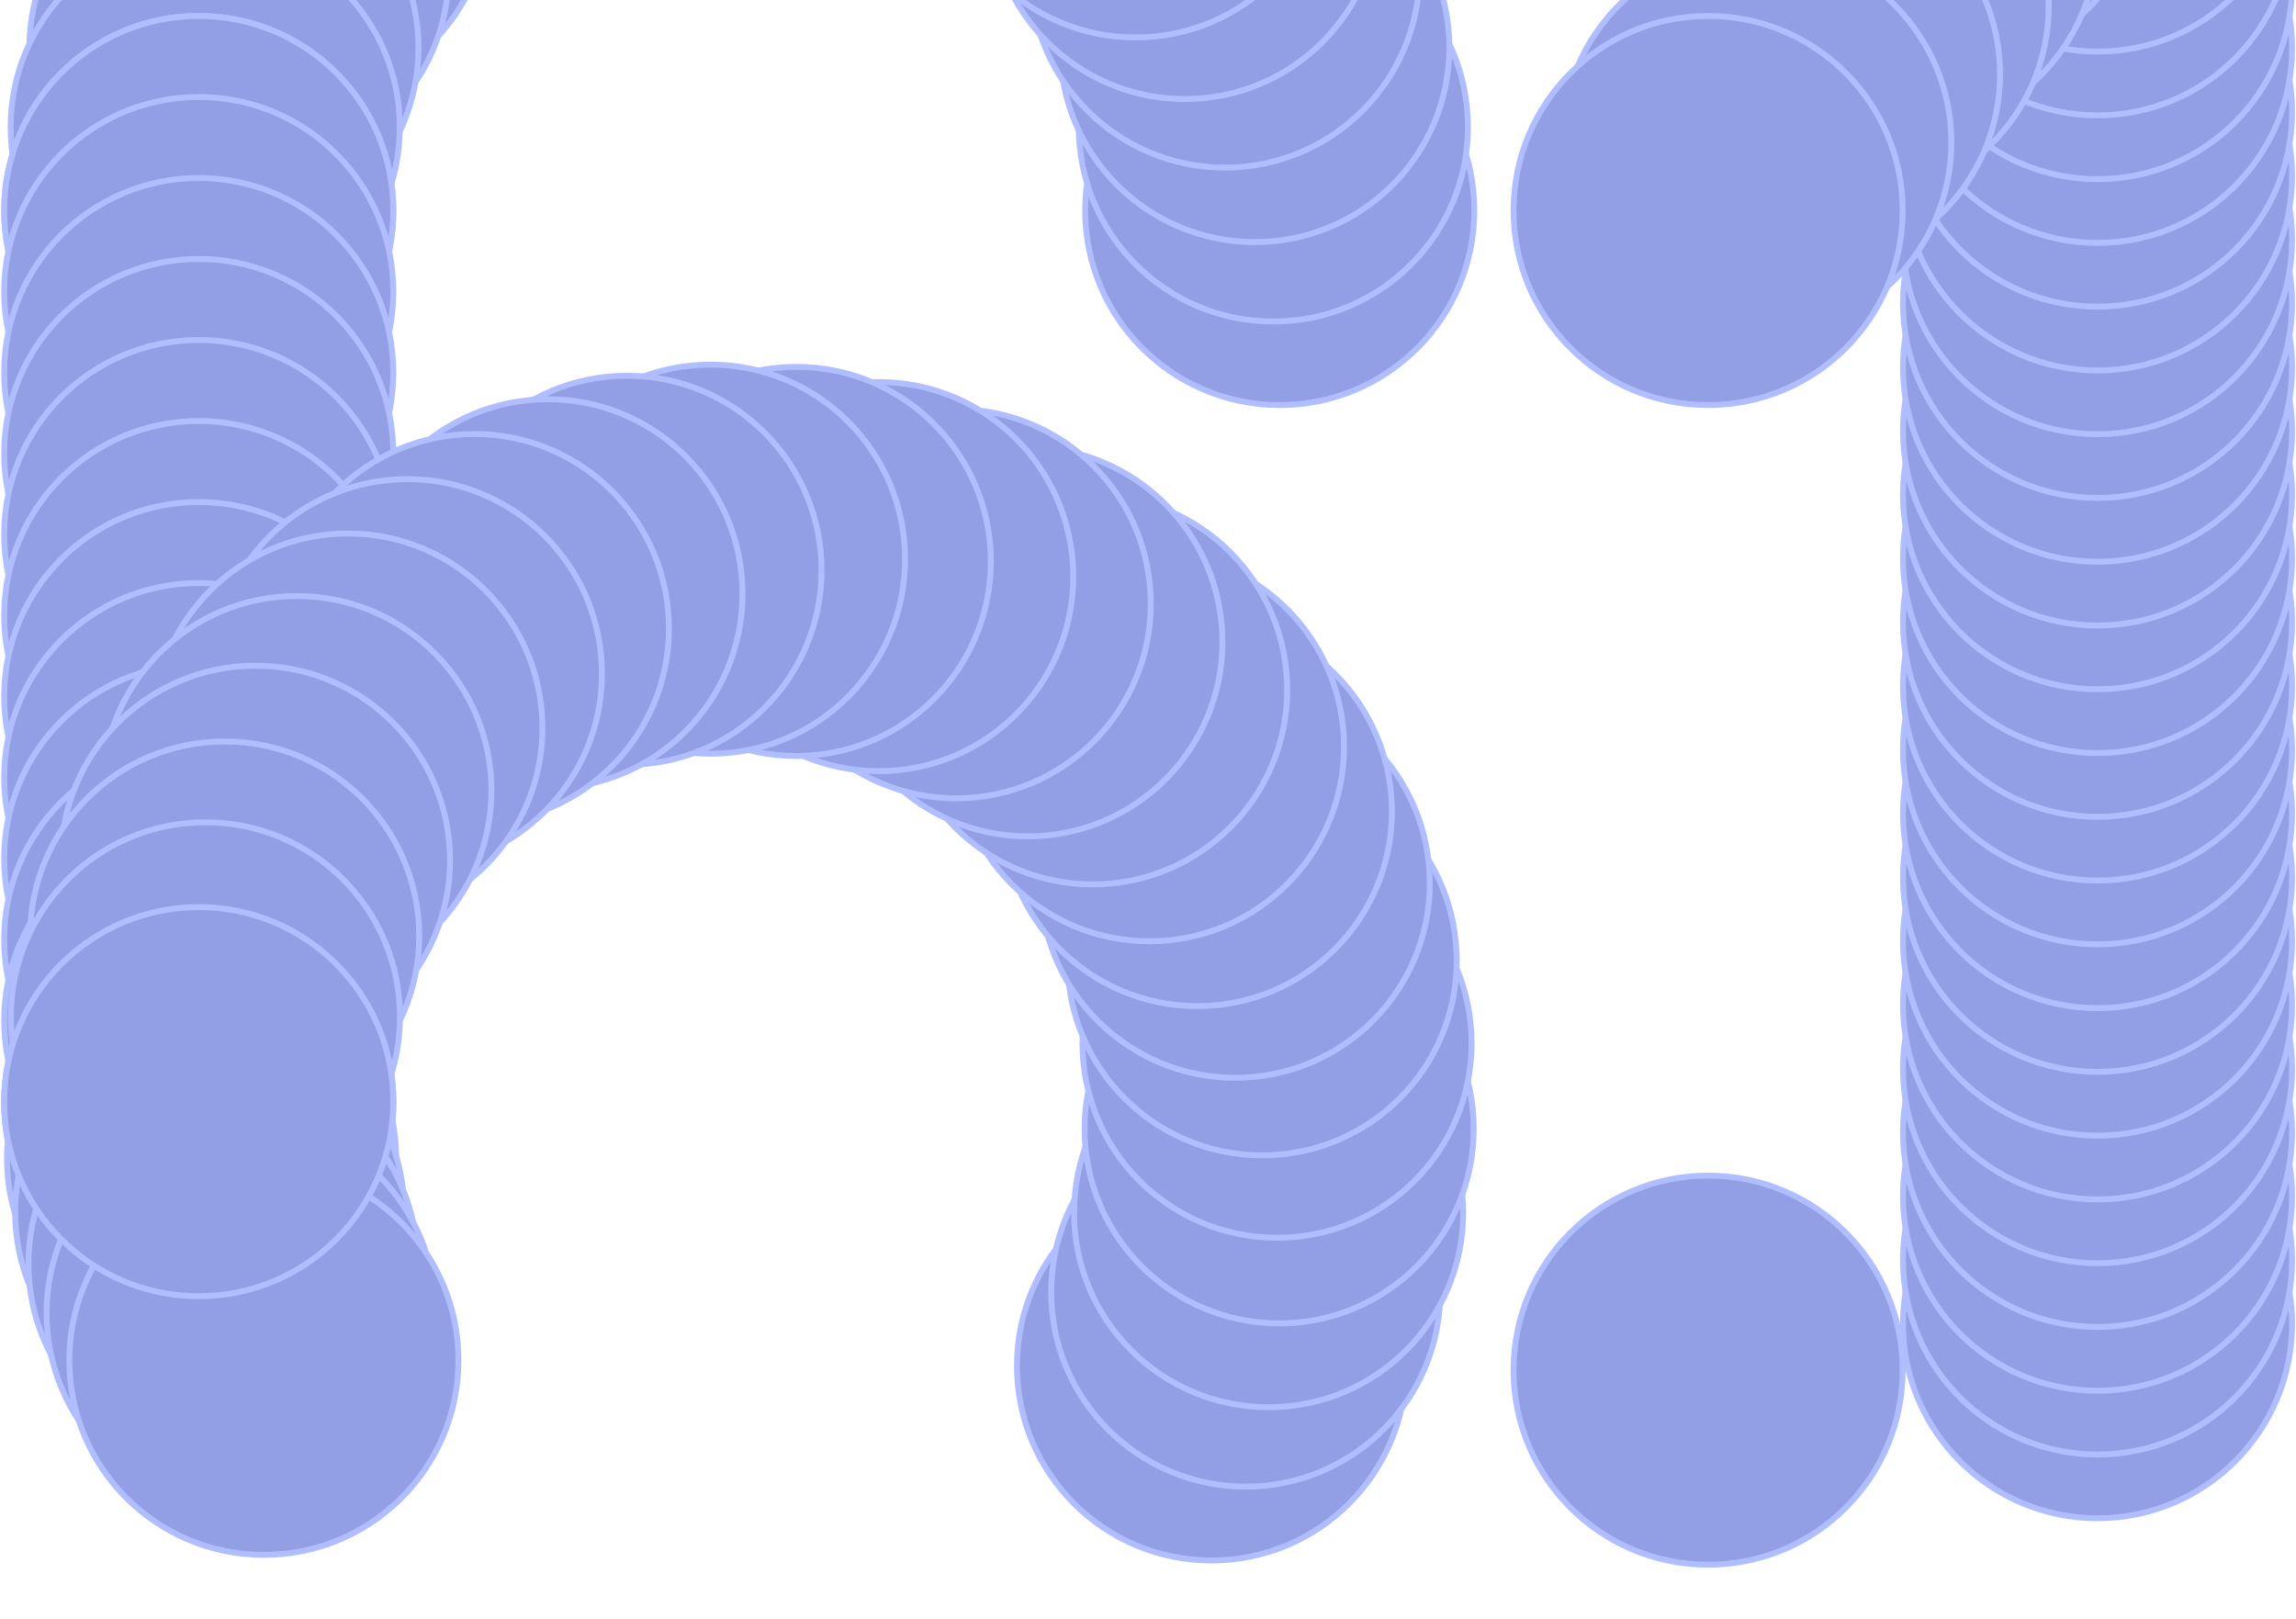
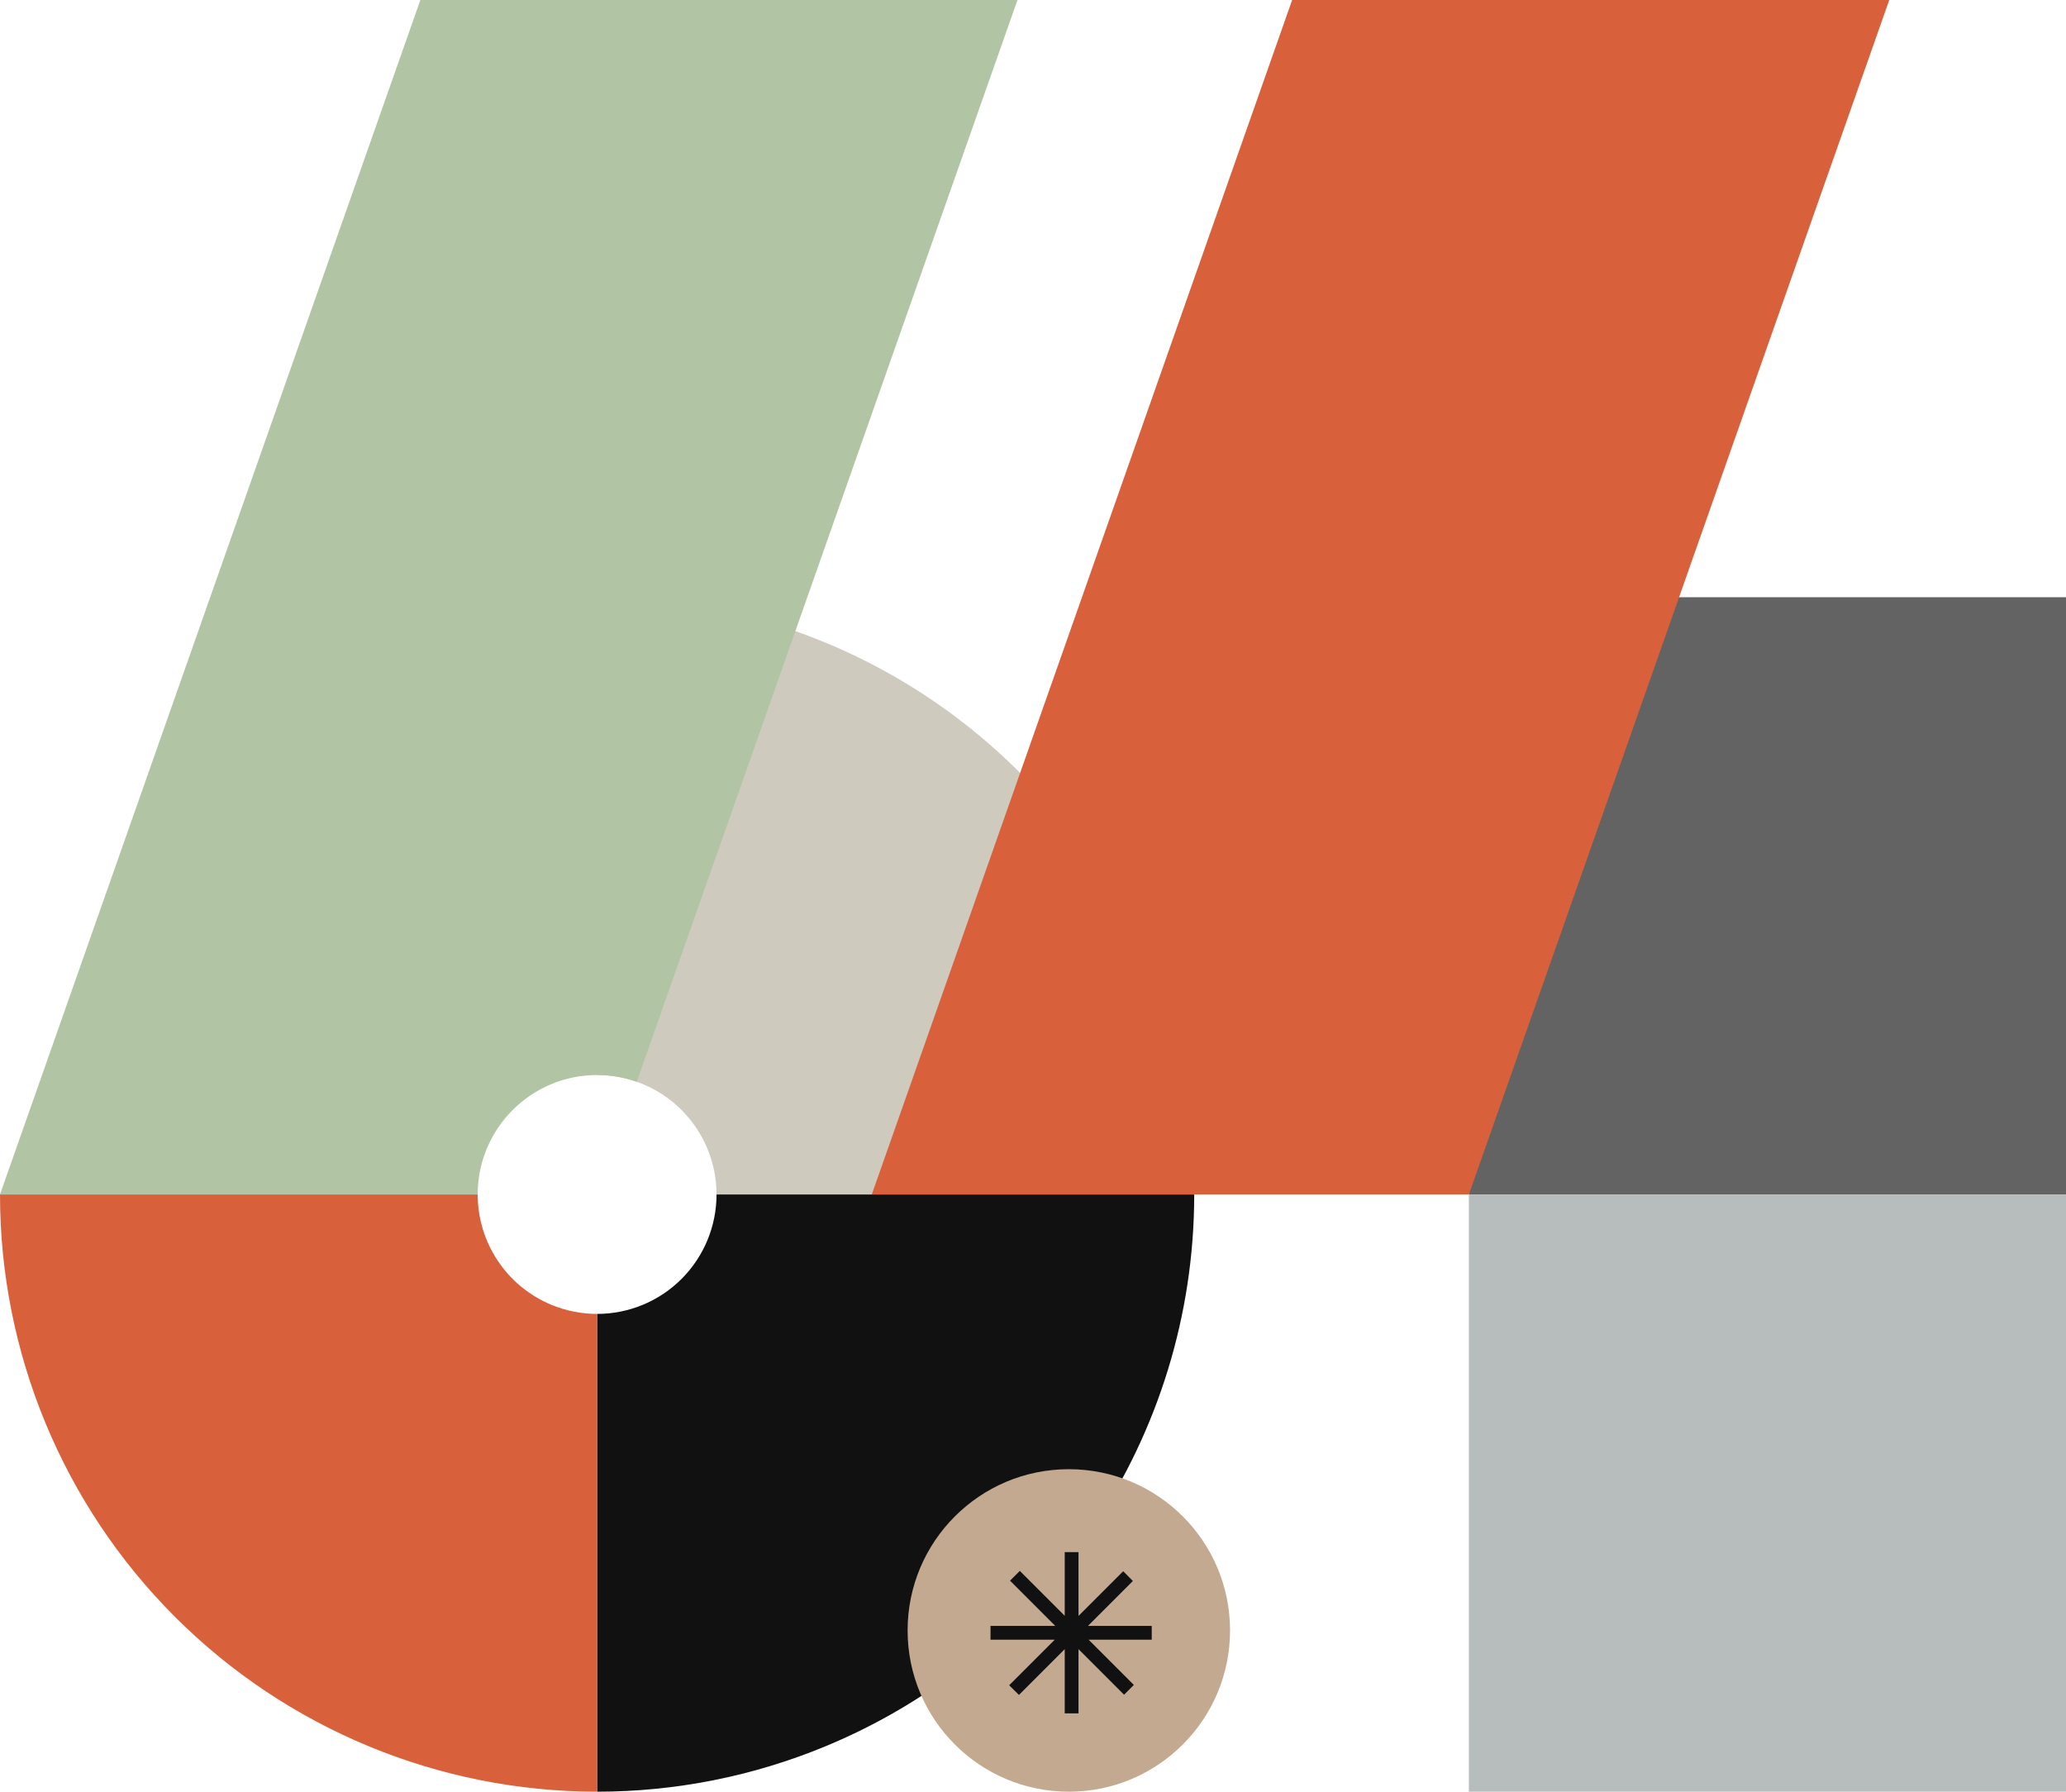
- <svg xmlns="http://www.w3.org/2000/svg" width="780" height="550" viewBox="0 0 780 550" fill="none" aria-hidden="true" focusable="false">
-   <g opacity=".5" fill="#273FCC" stroke="#627EFF" stroke-width="2" stroke-miterlimit="10">
-     <circle cx="434.757" cy="71.524" r="66.1" />
-     <circle cx="432.587" cy="43.138" r="66.1" />
-     <circle cx="426.277" cy="16.14" r="66.1" />
-     <circle cx="416.143" cy="-9.165" r="66.1" />
-     <circle cx="402.53" cy="-32.447" r="66.1" />
-     <circle cx="385.755" cy="-53.376" r="66.1" />
-     <circle cx="116.864" cy="-53.072" r="66.1" />
-     <circle cx="99.984" cy="-32.183" r="66.1" />
-     <circle cx="86.278" cy="-8.953" r="66.1" />
-     <circle cx="76.078" cy="16.3" r="66.1" />
-     <circle cx="69.714" cy="43.23" r="66.1" />
-     <circle cx="67.518" cy="71.524" r="66.1" />
-     <circle cx="67.518" cy="71.524" r="66.1" />
-     <circle cx="67.518" cy="99.05" r="66.1" />
-     <circle cx="67.518" cy="126.577" r="66.1" />
-     <circle cx="67.518" cy="154.09" r="66.1" />
-     <circle cx="67.518" cy="181.617" r="66.1" />
-     <circle cx="67.518" cy="209.143" r="66.1" />
-     <circle cx="67.518" cy="236.67" r="66.1" />
-     <circle cx="67.518" cy="264.196" r="66.1" />
-     <circle cx="67.518" cy="291.722" r="66.1" />
-     <circle cx="67.518" cy="319.236" r="66.1" />
-     <circle cx="67.518" cy="346.762" r="66.1" />
-     <circle cx="67.518" cy="374.289" r="66.1" />
-     <circle cx="67.518" cy="374.831" r="66.1" />
-     <circle cx="68.471" cy="393.565" r="66.1" />
-     <circle cx="71.249" cy="411.757" r="66.1" />
-     <circle cx="75.76" cy="429.315" r="66.1" />
-     <circle cx="81.925" cy="446.146" r="66.1" />
-     <circle cx="89.651" cy="462.17" r="66.1" />
-     <circle cx="411.579" cy="464.073" r="66.1" />
-     <circle cx="423.208" cy="438.98" r="66.1" />
-     <circle cx="430.986" cy="412.008" r="66.1" />
-     <circle cx="434.558" cy="383.517" r="66.1" />
-     <circle cx="433.831" cy="354.43" r="66.1" />
-     <circle cx="428.777" cy="326.428" r="66.1" />
-     <circle cx="419.635" cy="300.078" r="66.1" />
-     <circle cx="406.763" cy="275.725" r="66.1" />
-     <circle cx="390.491" cy="253.698" r="66.1" />
-     <circle cx="371.189" cy="234.369" r="66.1" />
-     <circle cx="349.188" cy="218.054" r="66.1" />
-     <circle cx="324.846" cy="205.124" r="66.1" />
-     <circle cx="298.506" cy="195.896" r="66.1" />
-     <circle cx="270.512" cy="190.739" r="66.1" />
-     <circle cx="241.368" cy="189.986" r="66.1" />
-     <circle cx="213.003" cy="193.754" r="66.1" />
-     <circle cx="186.147" cy="201.739" r="66.1" />
-     <circle cx="161.157" cy="213.559" r="66.1" />
-     <circle cx="138.389" cy="228.882" r="66.1" />
-     <circle cx="118.174" cy="247.352" r="66.1" />
-     <circle cx="100.857" cy="268.599" r="66.1" />
-     <circle cx="86.794" cy="292.264" r="66.1" />
-     <circle cx="76.316" cy="318.019" r="66.1" />
-     <circle cx="69.781" cy="345.466" r="66.1" />
-     <circle cx="67.518" cy="374.289" r="66.1" />
-     <circle cx="712.577" cy="449.729" r="66.1" />
-     <circle cx="712.577" cy="428.072" r="66.1" />
-     <circle cx="712.577" cy="406.403" r="66.1" />
-     <circle cx="712.577" cy="384.733" r="66.1" />
-     <circle cx="712.577" cy="363.077" r="66.1" />
-     <circle cx="712.577" cy="341.408" r="66.1" />
-     <circle cx="712.577" cy="319.738" r="66.1" />
-     <circle cx="712.577" cy="298.069" r="66.1" />
-     <circle cx="712.577" cy="276.412" r="66.1" />
-     <circle cx="712.577" cy="254.743" r="66.1" />
-     <circle cx="712.577" cy="233.073" r="66.1" />
-     <circle cx="712.577" cy="211.417" r="66.1" />
-     <circle cx="712.577" cy="189.748" r="66.1" />
-     <circle cx="712.577" cy="168.078" r="66.1" />
-     <circle cx="712.577" cy="146.422" r="66.1" />
-     <circle cx="712.577" cy="124.753" r="66.1" />
-     <circle cx="712.577" cy="103.083" r="66.1" />
-     <circle cx="712.577" cy="81.413" r="66.1" />
-     <circle cx="712.577" cy="59.757" r="66.1" />
-     <circle cx="712.577" cy="38.088" r="66.1" />
-     <circle cx="712.577" cy="16.418" r="66.1" />
-     <circle cx="712.577" cy="-5.238" r="66.1" />
-     <circle cx="712.577" cy="-26.907" r="66.1" />
-     <circle cx="712.577" cy="-48.577" r="66.1" />
-     <circle cx="662.966" cy="-44.161" r="66.1" />
-     <circle cx="646.429" cy="-21.024" r="66.1" />
-     <circle cx="629.893" cy="2.113" r="66.1" />
-     <circle cx="613.356" cy="25.25" r="66.1" />
-     <circle cx="596.819" cy="48.387" r="66.1" />
-     <circle cx="580.282" cy="71.524" r="66.1" />
-     <circle cx="580.282" cy="465.515" r="66.1" />
-   </g>
+ <svg xmlns="http://www.w3.org/2000/svg" width="346" height="300" fill="none" viewBox="0 0 346 300">
+   <path fill="#111" d="M200 200a100.006 100.006 0 0 1-61.732 92.388A100.006 100.006 0 0 1 100 300v-80a20.006 20.006 0 0 0 14.142-5.858A20.006 20.006 0 0 0 120 200h80Z" />
+   <path fill="#CFCABE" d="M100 100a100.006 100.006 0 0 1 92.388 61.732A100.006 100.006 0 0 1 200 200h-80a20.006 20.006 0 0 0-5.858-14.142A20.006 20.006 0 0 0 100 180v-80Z" />
+   <path fill="#D8613C" d="M100 300a100.01 100.01 0 0 1-70.71-29.289A100 100 0 0 1 0 200h80a20.005 20.005 0 0 0 12.346 18.478A20.002 20.002 0 0 0 100 220v80Z" />
+   <path fill="#B1C5A4" fill-rule="evenodd" d="M170.4 0h-100L0 200h80c0-11.046 8.954-20 20-20 2.329 0 4.564.398 6.642 1.129L170.4 0Z" clip-rule="evenodd" />
+   <path fill="#636363" d="M246 100h100v100H246z" />
+   <path fill="#B6BDBC" d="M246 200h100v100H246z" />
+   <path fill="#D8613C" d="M216.4 0h100L246 200H146L216.4 0Z" />
+   <circle cx="179" cy="273" r="27" fill="#C2A990" />
+   <path fill="#111" d="M180.621 259.886v10.683l7.486-7.485 1.617 1.635-7.522 7.522h10.684v2.308h-10.575l7.577 7.576-1.636 1.636-7.631-7.632v10.757h-2.307v-10.757l-7.668 7.668-1.635-1.617 7.631-7.631h-10.756v-2.308h10.847l-7.577-7.577 1.636-1.635 7.522 7.522v-10.665h2.307Z" />
</svg>
